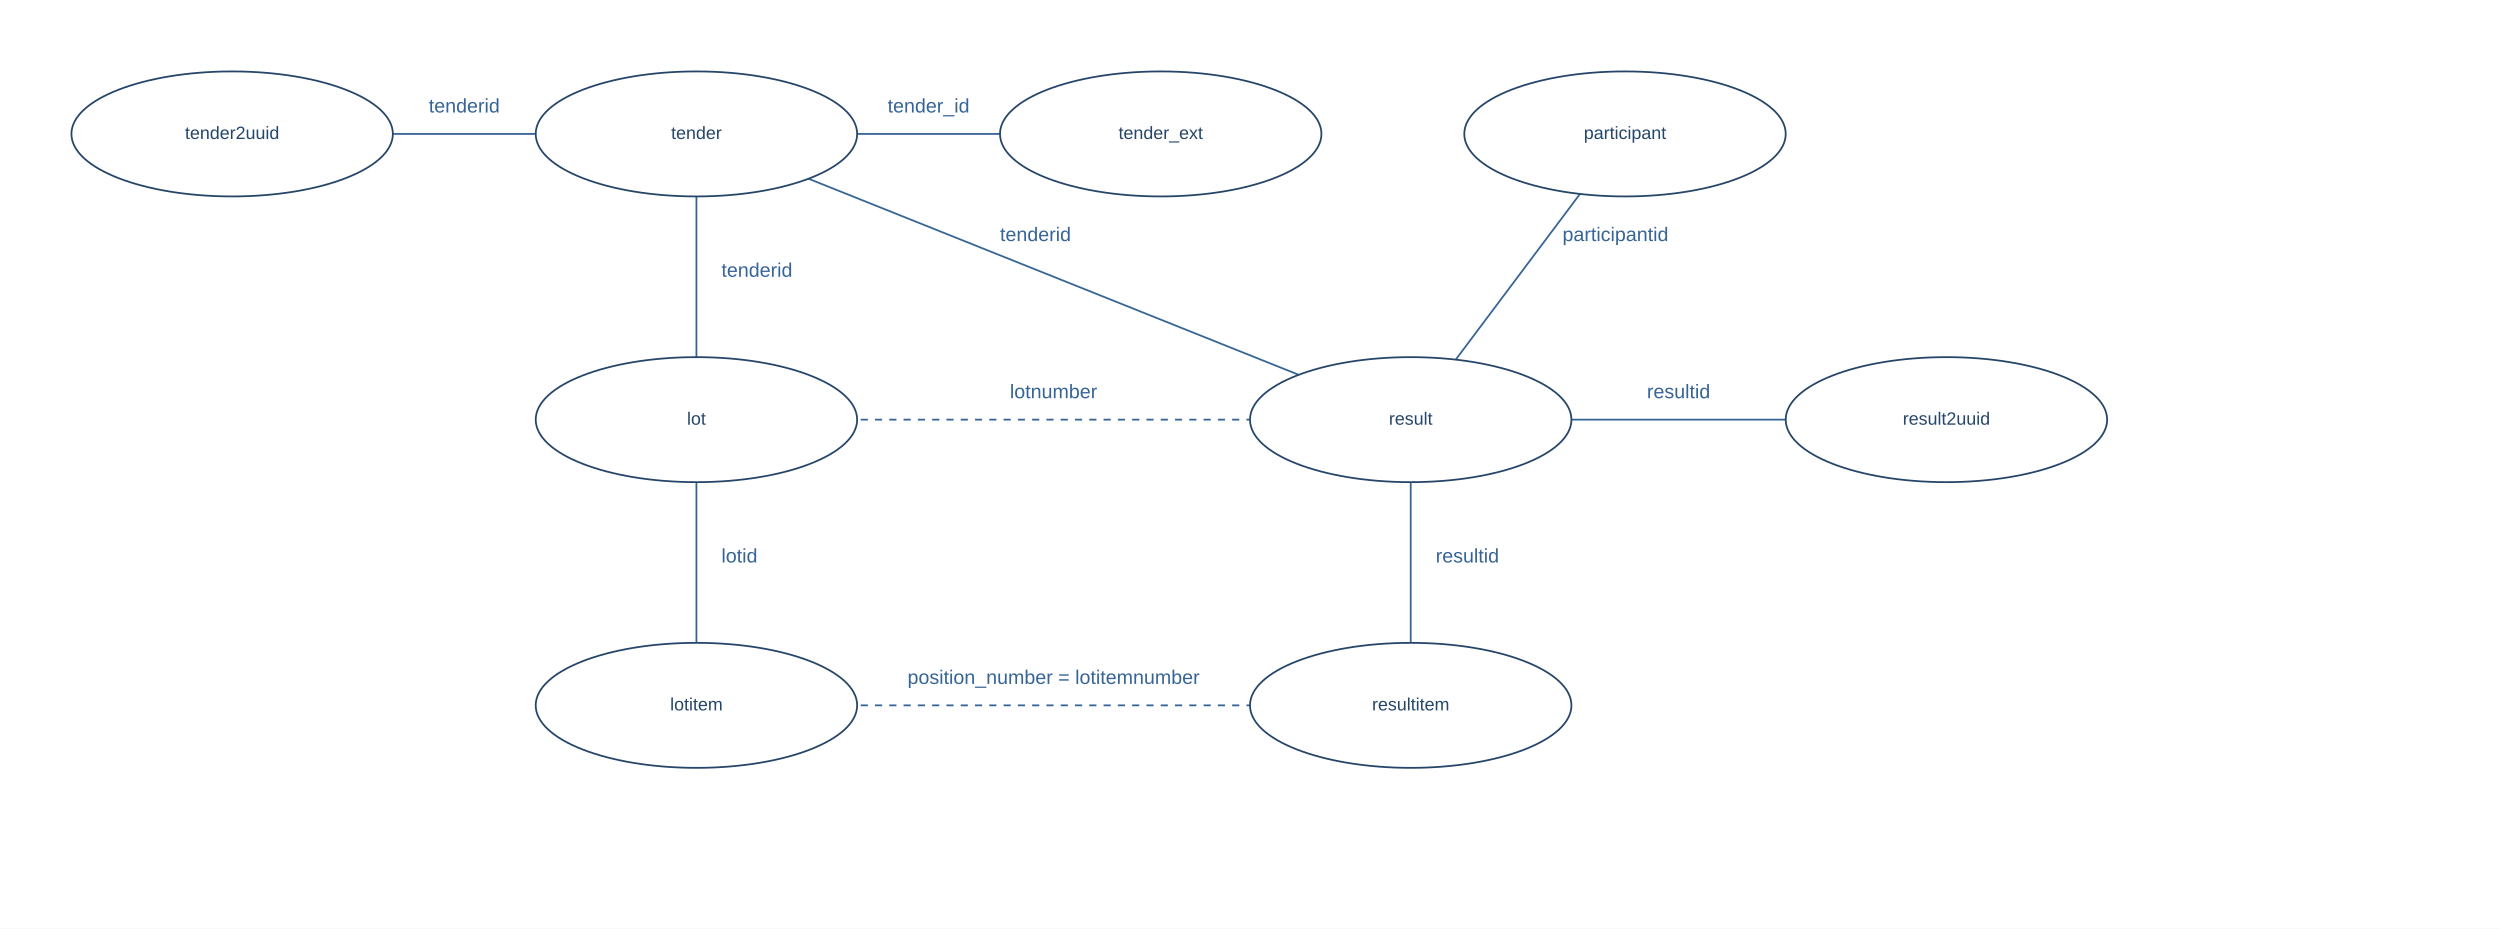
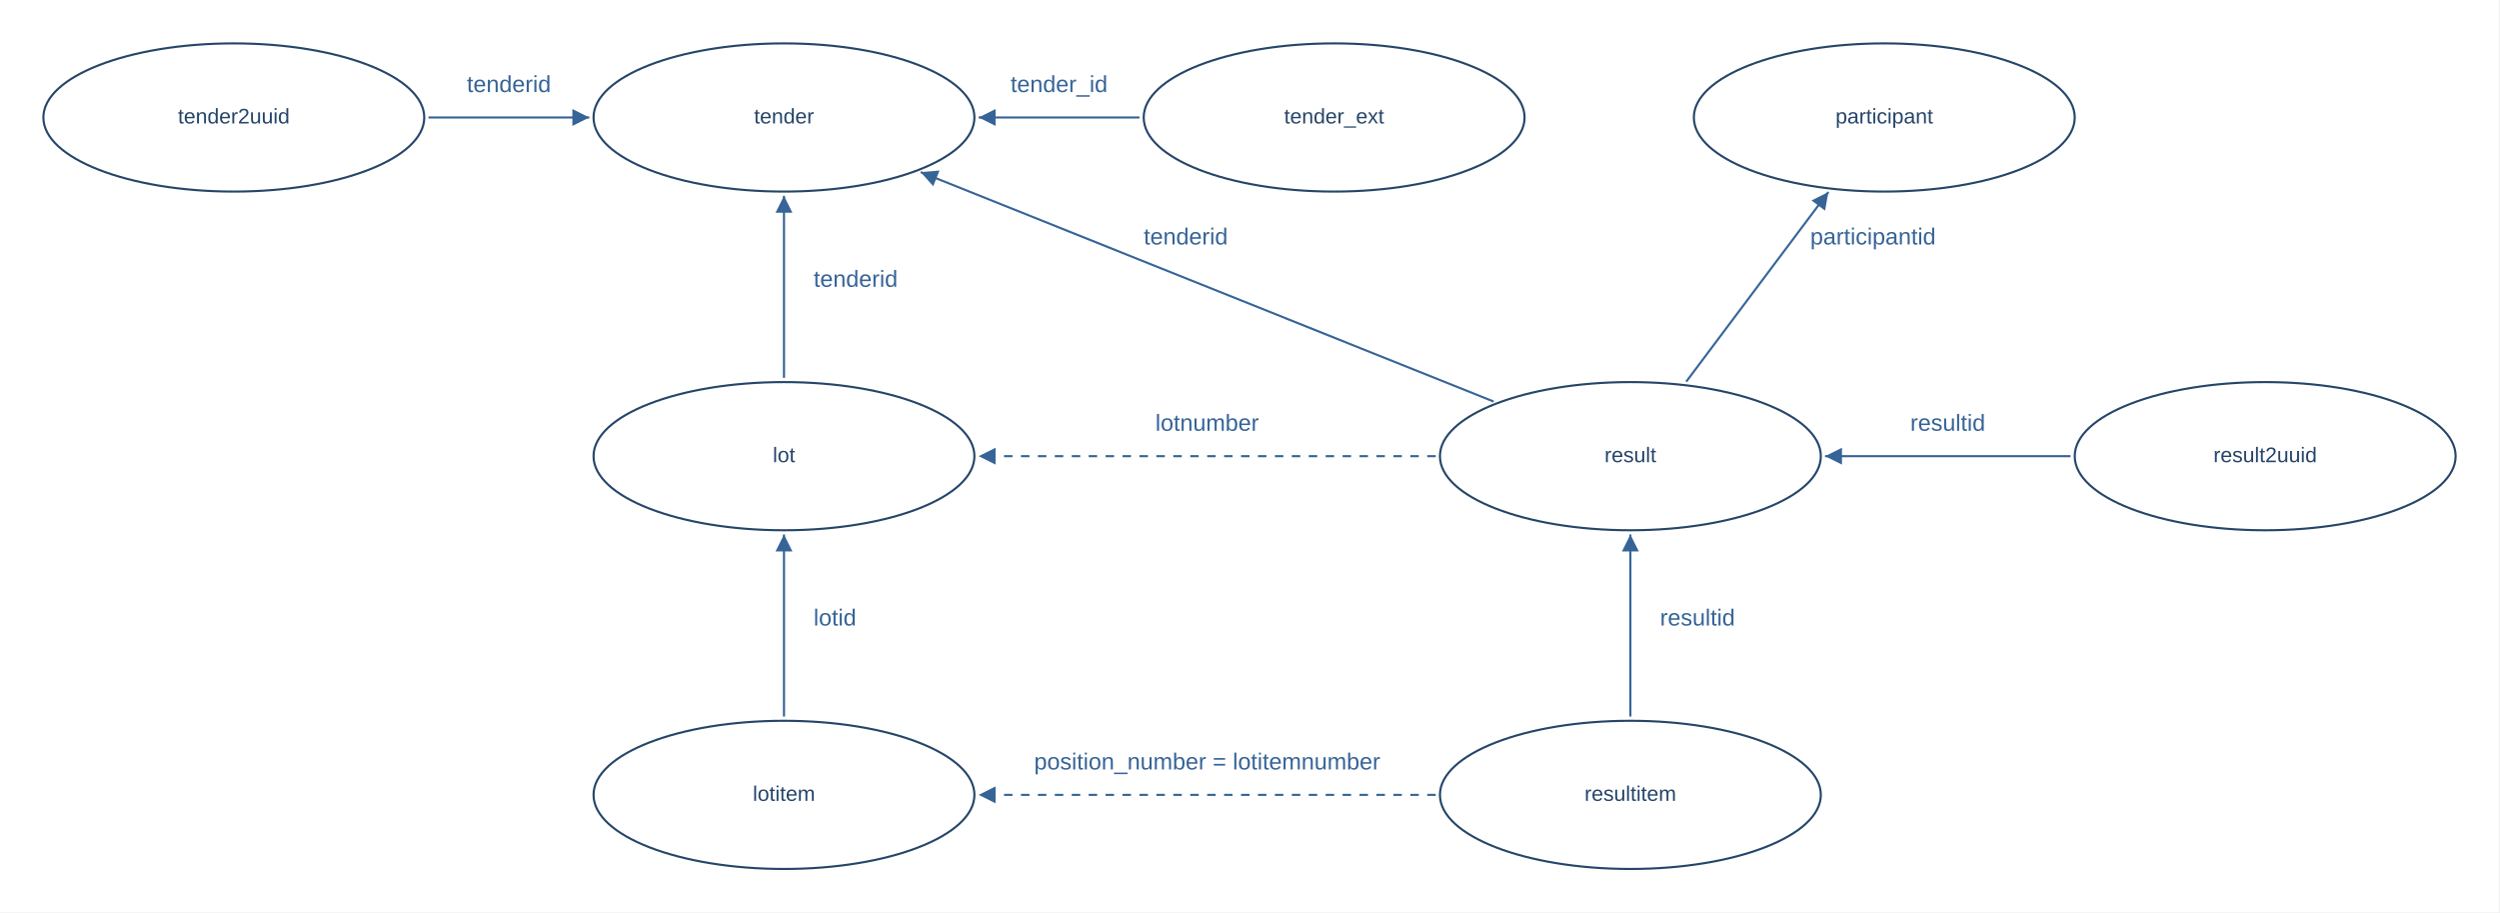
- <svg xmlns="http://www.w3.org/2000/svg" width="1400" height="520" viewBox="0 0 1400 520">
+ <svg xmlns="http://www.w3.org/2000/svg" width="1181" height="431" viewBox="19.5 19.5 1181 431">
  <defs>
-     <marker id="arrow" viewBox="0 0 10 10" refX="9" refY="5" markerWidth="7" markerHeight="7" orient="auto-start-reverse">
+     <marker id="arrow" viewBox="0 0 10 10" refX="10" refY="5" markerWidth="8" markerHeight="8" orient="auto">
      <path d="M 0 0 L 10 5 L 0 10 z" fill="#366497" />
    </marker>
  </defs>
-   <rect width="1400" height="520" fill="#ffffff" />
-   <line x1="130" y1="75" x2="390" y2="75" stroke="#366497" stroke-width="1" marker-end="url(#arrow)" />
+   <rect x="19.5" y="19.5" width="1181" height="431" fill="#ffffff" />
+   <line x1="222" y1="75" x2="298" y2="75" stroke="#366497" stroke-width="1" marker-end="url(#arrow)" />
  <text x="260" y="63" text-anchor="middle" font-family="Arial" font-size="11" fill="#366497">tenderid</text>
-   <line x1="650" y1="75" x2="390" y2="75" stroke="#366497" stroke-width="1" marker-end="url(#arrow)" />
+   <line x1="558" y1="75" x2="482" y2="75" stroke="#366497" stroke-width="1" marker-end="url(#arrow)" />
  <text x="520" y="63" text-anchor="middle" font-family="Arial" font-size="11" fill="#366497">tender_id</text>
-   <line x1="390" y1="235" x2="390" y2="75" stroke="#366497" stroke-width="1" marker-end="url(#arrow)" />
+   <line x1="390" y1="198" x2="390" y2="112" stroke="#366497" stroke-width="1" marker-end="url(#arrow)" />
  <text x="404" y="155" font-family="Arial" font-size="11" fill="#366497">tenderid</text>
-   <line x1="390" y1="395" x2="390" y2="235" stroke="#366497" stroke-width="1" marker-end="url(#arrow)" />
+   <line x1="390" y1="358" x2="390" y2="272" stroke="#366497" stroke-width="1" marker-end="url(#arrow)" />
  <text x="404" y="315" font-family="Arial" font-size="11" fill="#366497">lotid</text>
-   <line x1="790" y1="235" x2="390" y2="75" stroke="#366497" stroke-width="1" marker-end="url(#arrow)" />
+   <line x1="725.4" y1="209.2" x2="454.6" y2="100.8" stroke="#366497" stroke-width="1" marker-end="url(#arrow)" />
  <text x="560" y="135" font-family="Arial" font-size="11" fill="#366497">tenderid</text>
-   <line x1="790" y1="235" x2="910" y2="75" stroke="#366497" stroke-width="1" marker-end="url(#arrow)" />
+   <line x1="816.4" y1="199.8" x2="883.6" y2="110.2" stroke="#366497" stroke-width="1" marker-end="url(#arrow)" />
  <text x="875" y="135" font-family="Arial" font-size="11" fill="#366497">participantid</text>
-   <line x1="790" y1="395" x2="790" y2="235" stroke="#366497" stroke-width="1" marker-end="url(#arrow)" />
+   <line x1="790" y1="358" x2="790" y2="272" stroke="#366497" stroke-width="1" marker-end="url(#arrow)" />
  <text x="804" y="315" font-family="Arial" font-size="11" fill="#366497">resultid</text>
-   <line x1="1090" y1="235" x2="790" y2="235" stroke="#366497" stroke-width="1" marker-end="url(#arrow)" />
+   <line x1="998" y1="235" x2="882" y2="235" stroke="#366497" stroke-width="1" marker-end="url(#arrow)" />
  <text x="940" y="223" text-anchor="middle" font-family="Arial" font-size="11" fill="#366497">resultid</text>
-   <line x1="790" y1="235" x2="390" y2="235" stroke="#366497" stroke-width="1" stroke-dasharray="4 4" marker-end="url(#arrow)" />
+   <line x1="698" y1="235" x2="482" y2="235" stroke="#366497" stroke-width="1" stroke-dasharray="4 4" marker-end="url(#arrow)" />
  <text x="590" y="223" text-anchor="middle" font-family="Arial" font-size="11" fill="#366497">lotnumber</text>
-   <line x1="790" y1="395" x2="390" y2="395" stroke="#366497" stroke-width="1" stroke-dasharray="4 4" marker-end="url(#arrow)" />
+   <line x1="698" y1="395" x2="482" y2="395" stroke="#366497" stroke-width="1" stroke-dasharray="4 4" marker-end="url(#arrow)" />
  <text x="590" y="383" text-anchor="middle" font-family="Arial" font-size="11" fill="#366497">position_number = lotitemnumber</text>
  <ellipse cx="130" cy="75" rx="90" ry="35" fill="#ffffff" stroke="#254569" stroke-width="1" />
  <text x="130" y="75" text-anchor="middle" dominant-baseline="middle" font-family="Arial" font-size="10" fill="#254569">tender2uuid</text>
  <ellipse cx="390" cy="75" rx="90" ry="35" fill="#ffffff" stroke="#254569" stroke-width="1" />
  <text x="390" y="75" text-anchor="middle" dominant-baseline="middle" font-family="Arial" font-size="10" fill="#254569">tender</text>
  <ellipse cx="650" cy="75" rx="90" ry="35" fill="#ffffff" stroke="#254569" stroke-width="1" />
  <text x="650" y="75" text-anchor="middle" dominant-baseline="middle" font-family="Arial" font-size="10" fill="#254569">tender_ext</text>
  <ellipse cx="910" cy="75" rx="90" ry="35" fill="#ffffff" stroke="#254569" stroke-width="1" />
  <text x="910" y="75" text-anchor="middle" dominant-baseline="middle" font-family="Arial" font-size="10" fill="#254569">participant</text>
  <ellipse cx="390" cy="235" rx="90" ry="35" fill="#ffffff" stroke="#254569" stroke-width="1" />
  <text x="390" y="235" text-anchor="middle" dominant-baseline="middle" font-family="Arial" font-size="10" fill="#254569">lot</text>
  <ellipse cx="790" cy="235" rx="90" ry="35" fill="#ffffff" stroke="#254569" stroke-width="1" />
  <text x="790" y="235" text-anchor="middle" dominant-baseline="middle" font-family="Arial" font-size="10" fill="#254569">result</text>
  <ellipse cx="1090" cy="235" rx="90" ry="35" fill="#ffffff" stroke="#254569" stroke-width="1" />
  <text x="1090" y="235" text-anchor="middle" dominant-baseline="middle" font-family="Arial" font-size="10" fill="#254569">result2uuid</text>
  <ellipse cx="390" cy="395" rx="90" ry="35" fill="#ffffff" stroke="#254569" stroke-width="1" />
  <text x="390" y="395" text-anchor="middle" dominant-baseline="middle" font-family="Arial" font-size="10" fill="#254569">lotitem</text>
  <ellipse cx="790" cy="395" rx="90" ry="35" fill="#ffffff" stroke="#254569" stroke-width="1" />
  <text x="790" y="395" text-anchor="middle" dominant-baseline="middle" font-family="Arial" font-size="10" fill="#254569">resultitem</text>
</svg>
